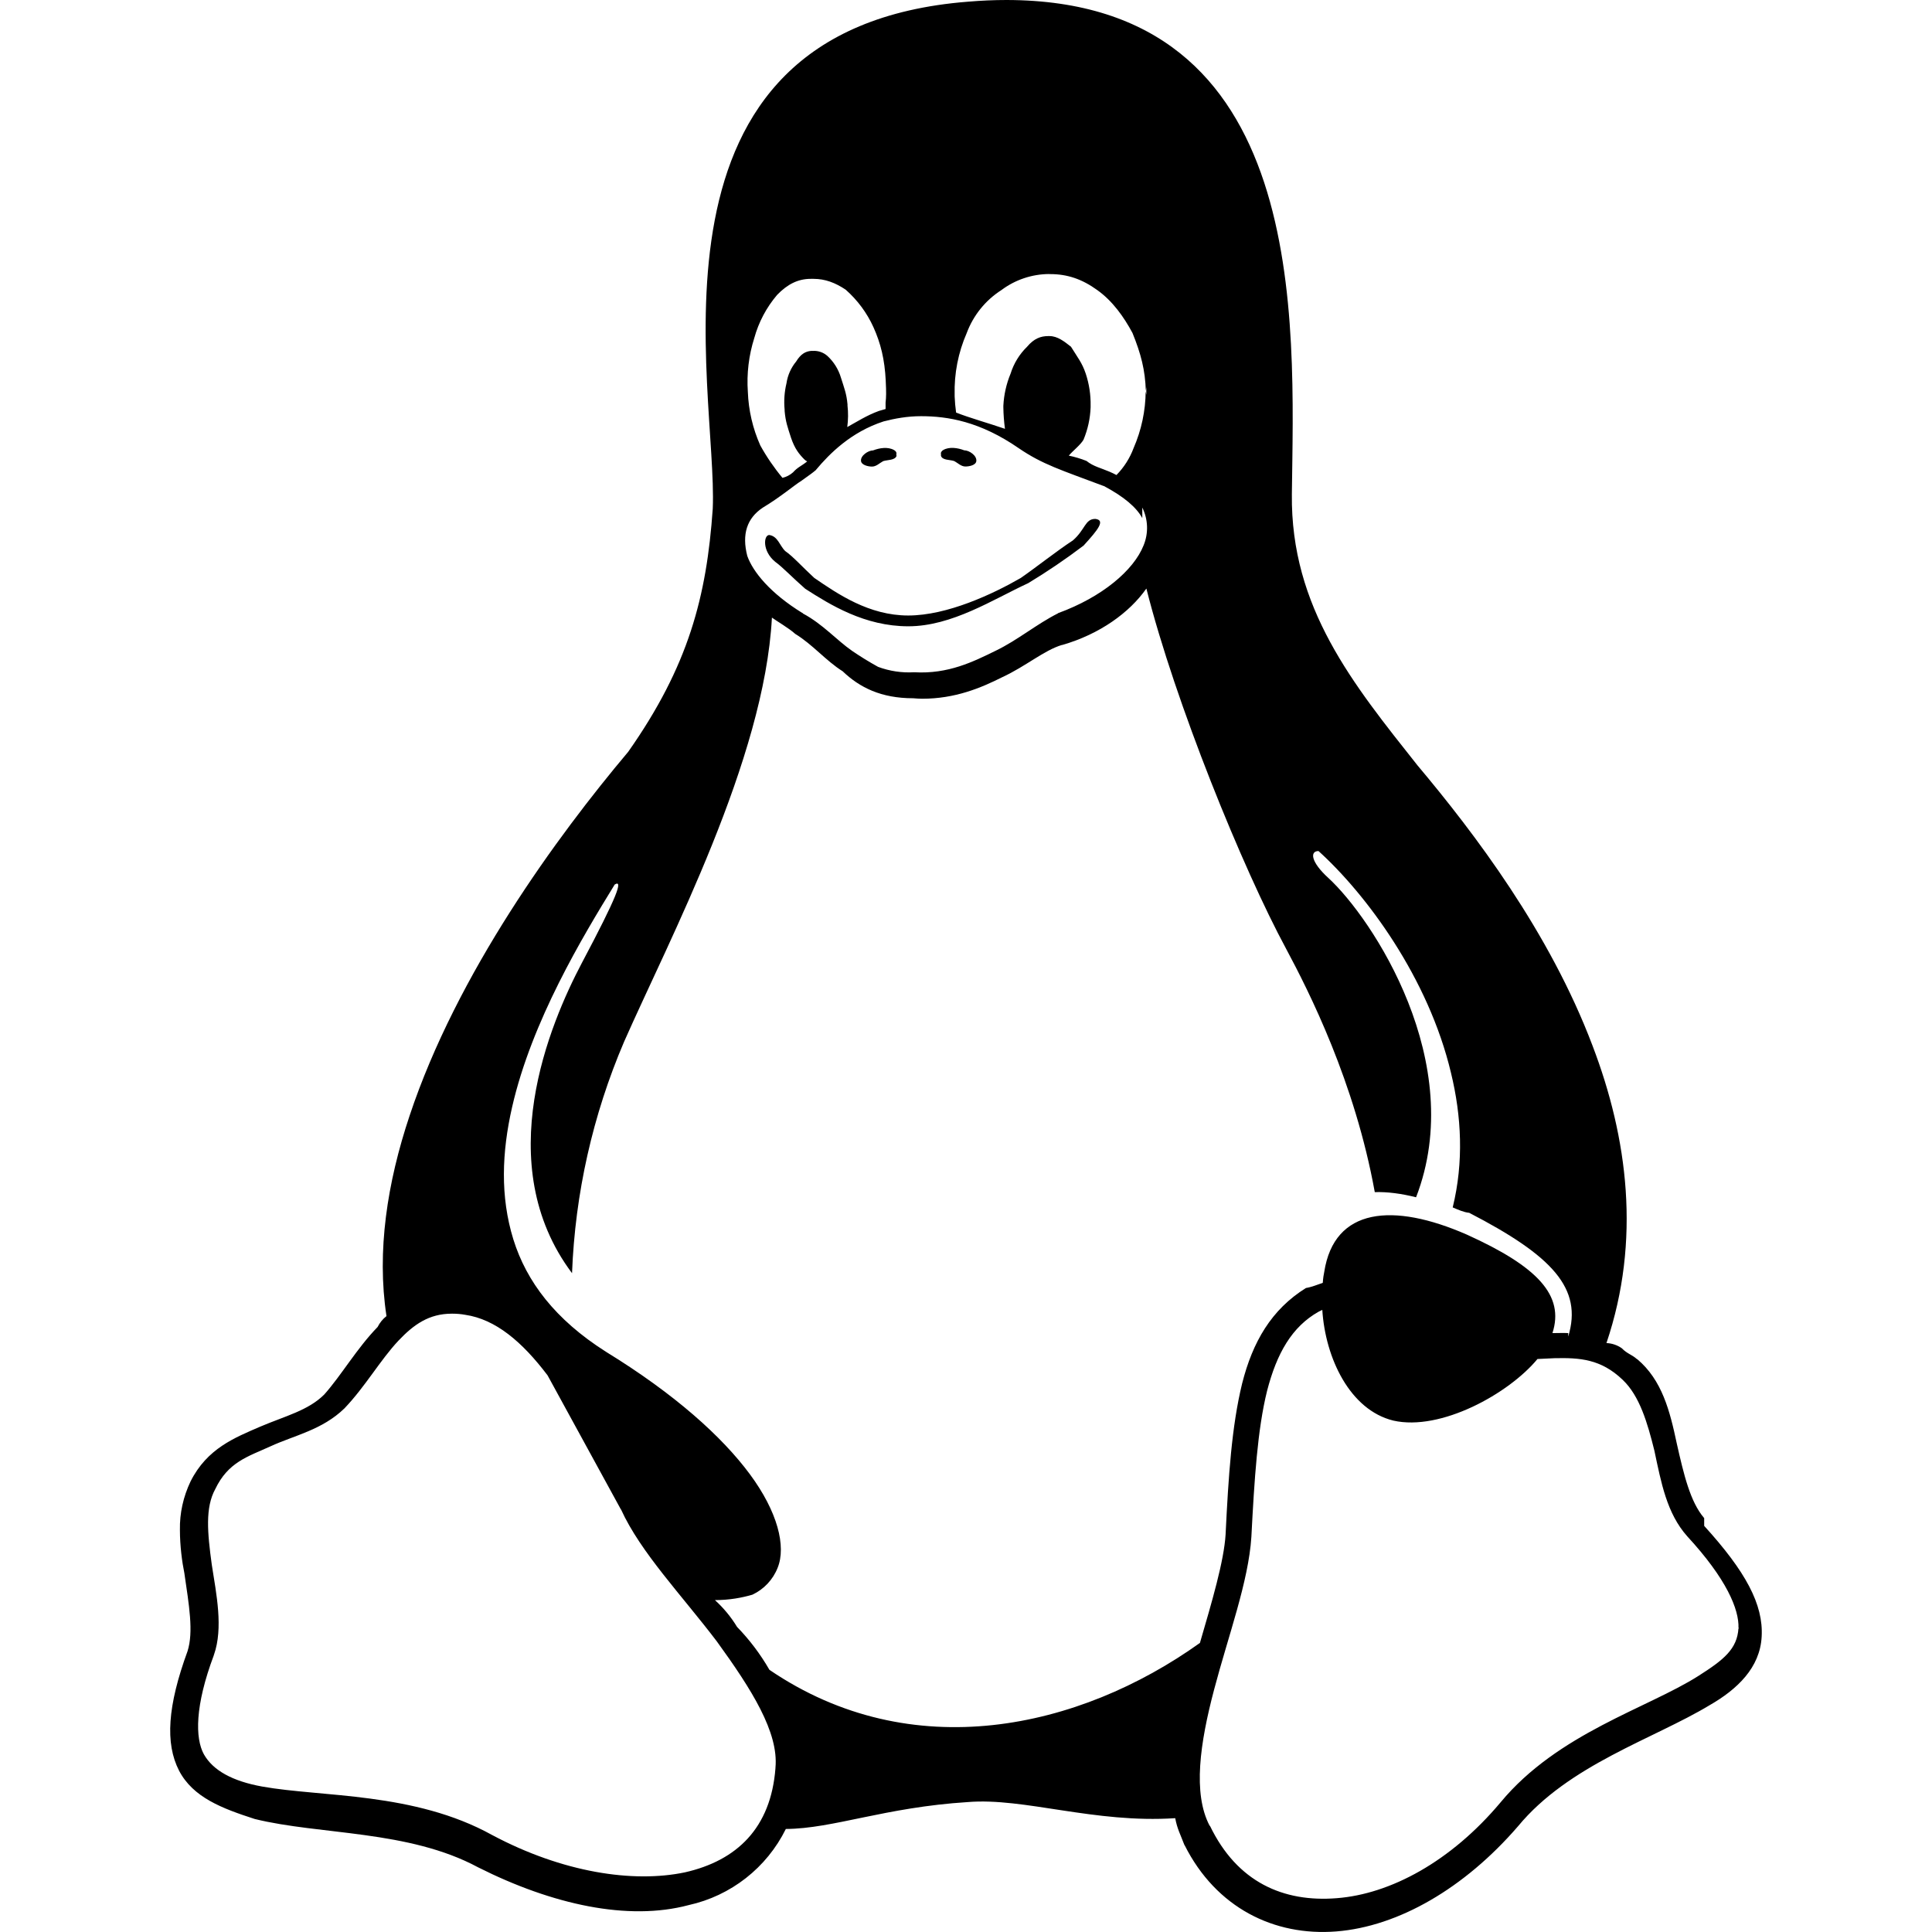
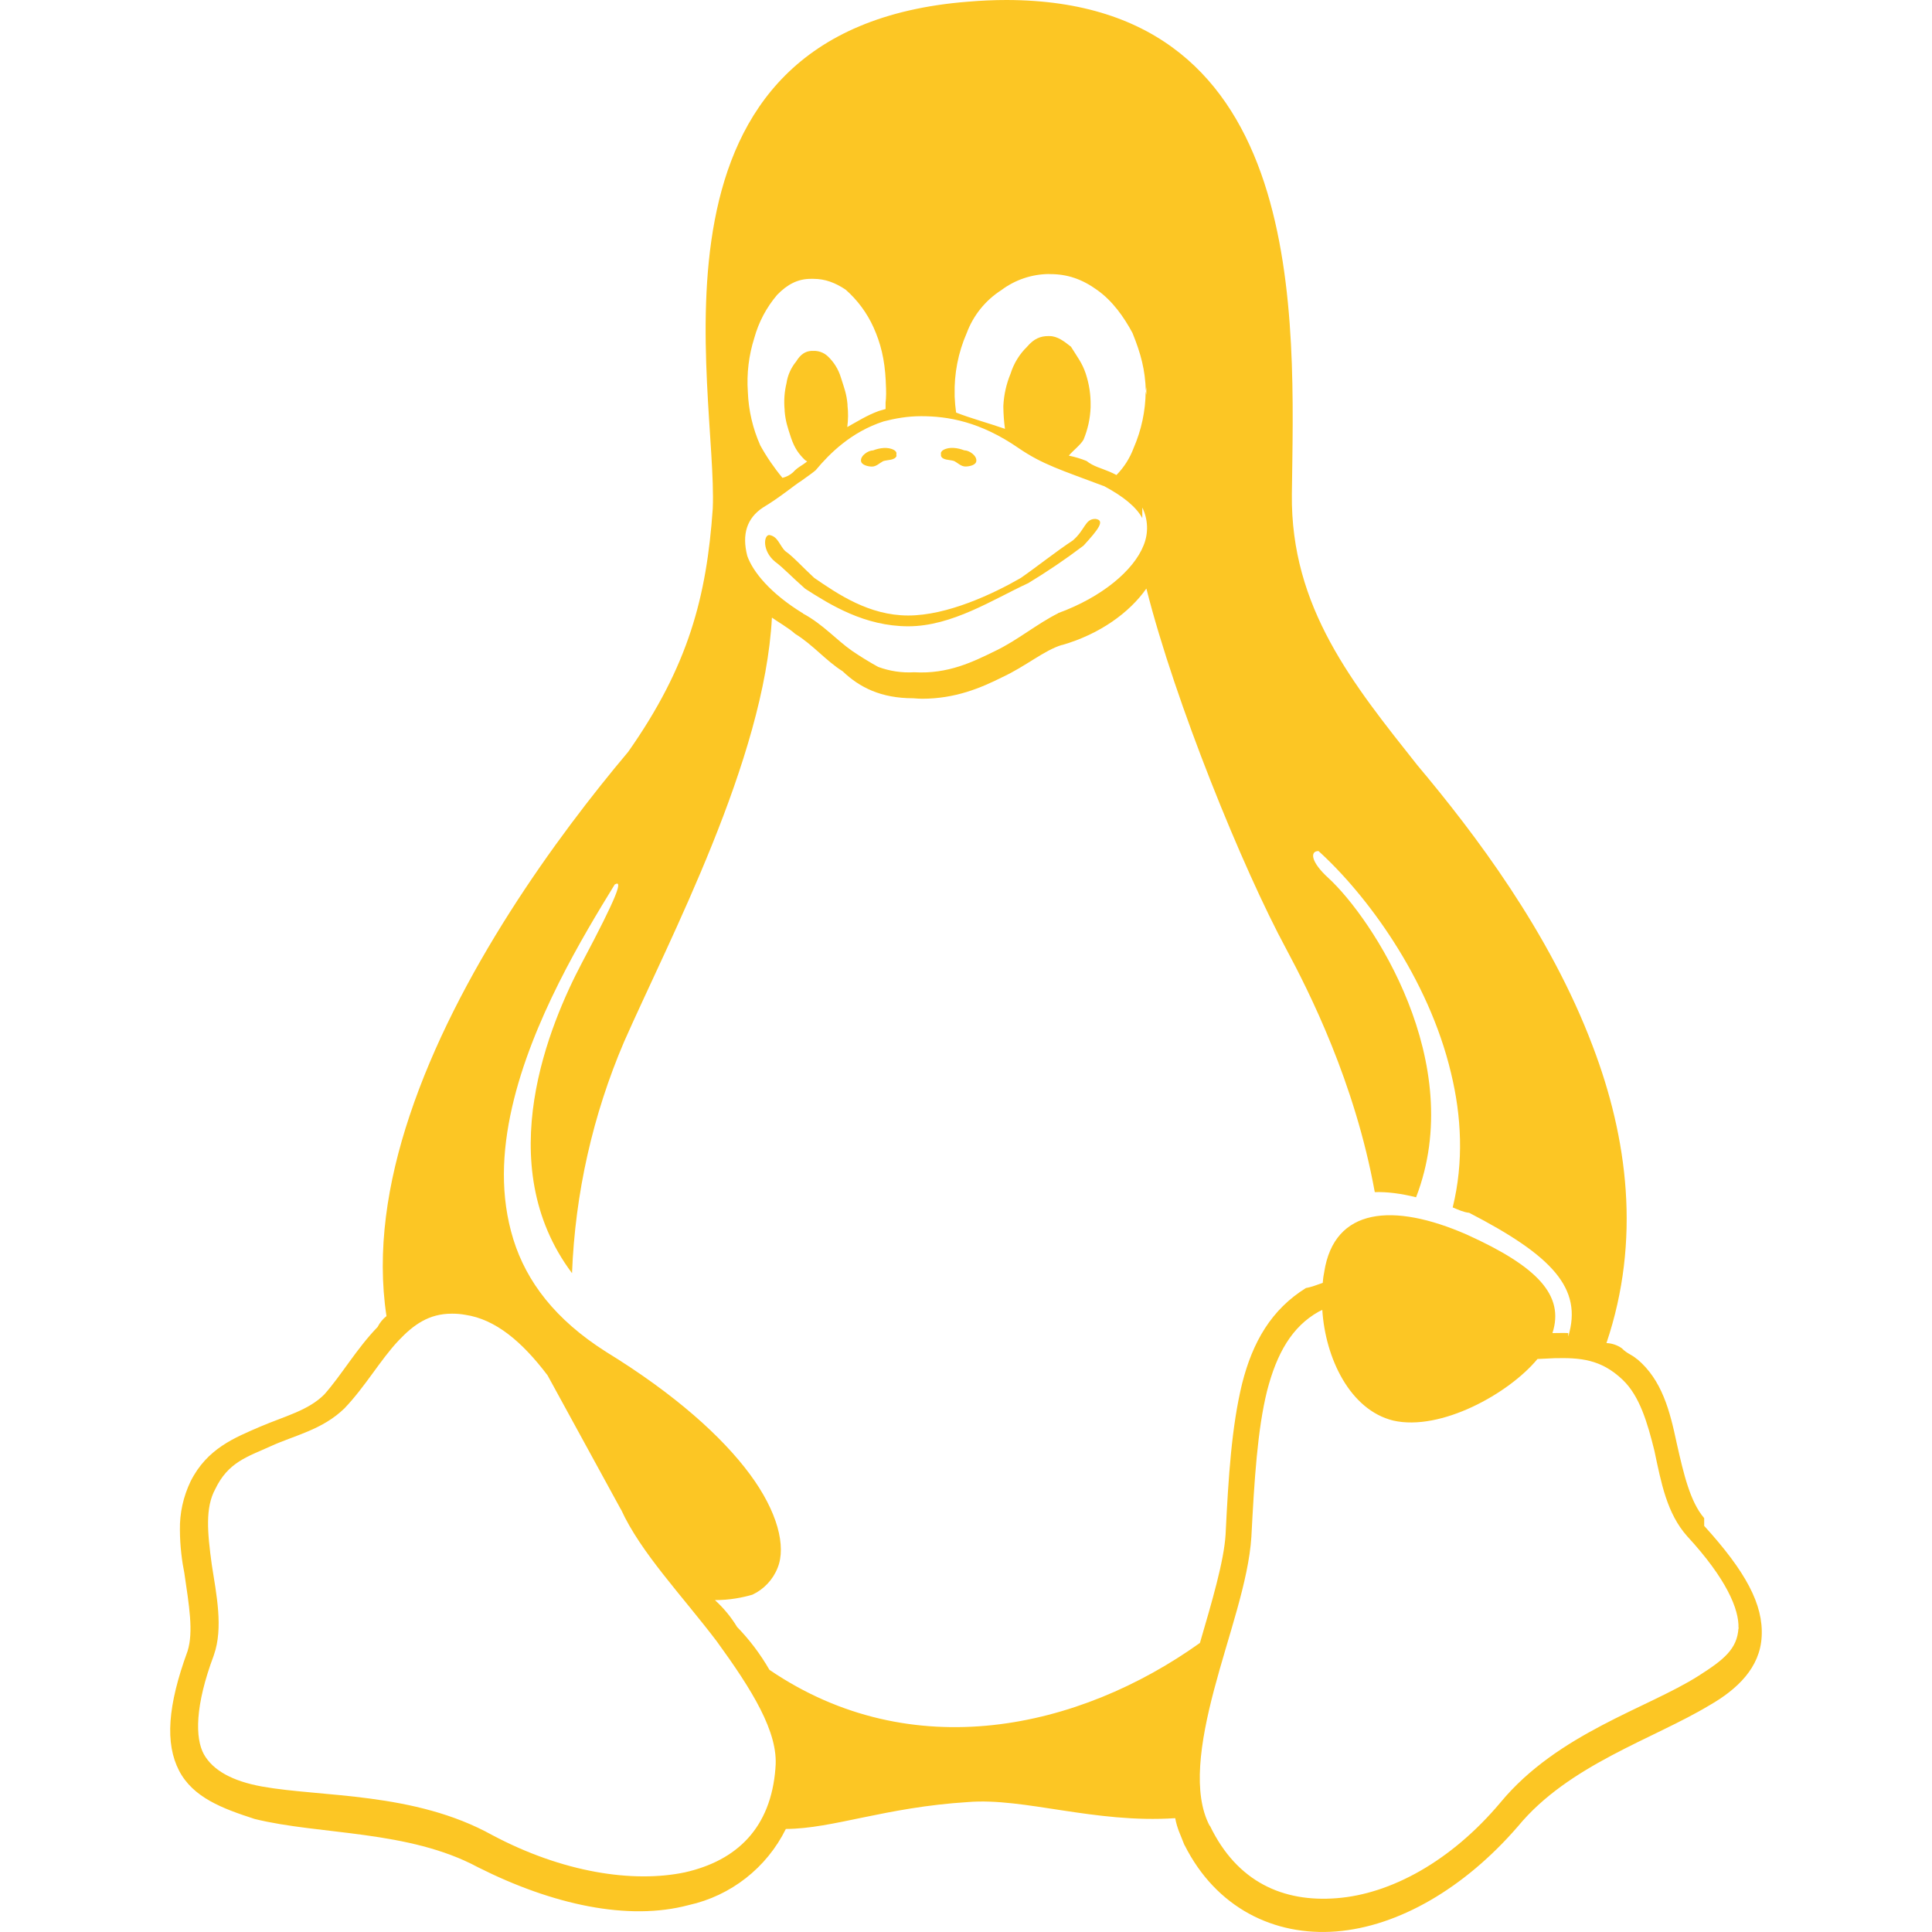
<svg xmlns="http://www.w3.org/2000/svg" width="1em" height="1em" viewBox="0 0 24 24">
-   <path fill="currentColor" d="M12.504 0q-.232 0-.48.021c-4.226.333-3.105 4.807-3.17 6.298c-.076 1.092-.3 1.953-1.05 3.02c-.885 1.051-2.127 2.75-2.716 4.521c-.278.832-.41 1.684-.287 2.489a.4.4 0 0 0-.11.135c-.26.268-.45.6-.663.839c-.199.199-.485.267-.797.4c-.313.136-.658.269-.864.68c-.09.189-.136.394-.132.602c0 .199.027.4.055.536c.058.399.116.728.04.97c-.249.68-.28 1.145-.106 1.484c.174.334.535.47.94.601c.81.2 1.91.135 2.774.6c.926.466 1.866.67 2.616.47c.526-.116.97-.464 1.208-.946c.587-.003 1.23-.269 2.26-.334c.699-.058 1.574.267 2.577.2c.025.134.063.198.114.333l.003.003c.391.778 1.113 1.132 1.884 1.071s1.592-.536 2.257-1.306c.631-.765 1.683-1.084 2.378-1.503c.348-.199.629-.469.649-.853c.023-.4-.2-.811-.714-1.376v-.097l-.003-.003c-.17-.2-.25-.535-.338-.926c-.085-.401-.182-.786-.492-1.046h-.003c-.059-.054-.123-.067-.188-.135a.36.36 0 0 0-.19-.064c.431-1.278.264-2.55-.173-3.694c-.533-1.41-1.465-2.638-2.175-3.483c-.796-1.005-1.576-1.957-1.56-3.368c.026-2.152.236-6.133-3.544-6.139m.529 3.405h.013c.213 0 .396.062.584.198c.19.135.33.332.438.533c.105.259.158.459.166.724c0-.02.006-.04.006-.06v.105l-.004-.021l-.004-.024a1.8 1.8 0 0 1-.15.706a.95.95 0 0 1-.213.335a1 1 0 0 0-.088-.042c-.104-.045-.198-.064-.284-.133a1.3 1.3 0 0 0-.22-.066c.05-.06.146-.133.183-.198q.08-.193.088-.402v-.02a1.2 1.2 0 0 0-.061-.4c-.045-.134-.101-.2-.183-.333c-.084-.066-.167-.132-.267-.132h-.016c-.093 0-.176.03-.262.132a.8.8 0 0 0-.205.334a1.2 1.2 0 0 0-.09.4v.019q.002.134.02.267c-.193-.067-.438-.135-.607-.202a2 2 0 0 1-.018-.2v-.02a1.8 1.8 0 0 1 .15-.768a1.08 1.08 0 0 1 .43-.533a1 1 0 0 1 .594-.2zm-2.962.059h.036c.142 0 .27.048.399.135c.146.129.264.288.344.465c.09.199.14.4.153.667v.004c.007.134.006.2-.002.266v.08c-.03.007-.056.018-.083.024c-.152.055-.274.135-.393.2q.018-.136.003-.267v-.015c-.012-.133-.04-.2-.082-.333a.6.6 0 0 0-.166-.267a.25.25 0 0 0-.183-.064h-.021c-.071.006-.13.04-.186.132a.55.55 0 0 0-.12.27a1 1 0 0 0-.023.33v.015c.012.135.037.2.08.334c.046.134.098.2.166.268q.014.014.034.024c-.07.057-.117.07-.176.136a.3.3 0 0 1-.131.068a2.6 2.6 0 0 1-.275-.402a1.8 1.8 0 0 1-.155-.667a1.8 1.8 0 0 1 .08-.668a1.4 1.4 0 0 1 .283-.535c.128-.133.26-.2.418-.2m1.37 1.706c.332 0 .733.065 1.216.399c.293.2.523.269 1.052.468h.003c.255.136.405.266.478.399v-.131a.57.57 0 0 1 .016.47c-.123.31-.516.643-1.063.842v.002c-.268.135-.501.333-.775.465c-.276.135-.588.292-1.012.267a1.1 1.1 0 0 1-.448-.067a4 4 0 0 1-.322-.198c-.195-.135-.363-.332-.612-.465v-.005h-.005c-.4-.246-.616-.512-.686-.71q-.104-.403.193-.6c.224-.135.38-.271.483-.336c.104-.074.143-.102.176-.131h.002v-.003c.169-.202.436-.47.839-.601c.139-.036.294-.065.466-.065zm2.8 2.142c.358 1.417 1.196 3.475 1.735 4.473c.286.534.855 1.659 1.102 3.024c.156-.005.33.018.513.064c.646-1.671-.546-3.467-1.089-3.966c-.22-.2-.232-.335-.123-.335c.59.534 1.365 1.572 1.646 2.757c.13.535.16 1.104.021 1.67c.067.028.135.06.205.067c1.032.534 1.413.938 1.23 1.537v-.043c-.06-.003-.12 0-.18 0h-.016c.151-.467-.182-.825-1.065-1.224c-.915-.4-1.646-.336-1.77.465c-.008.043-.013.066-.018.135c-.068.023-.139.053-.209.064c-.43.268-.662.669-.793 1.187c-.13.533-.17 1.156-.205 1.869v.003c-.02.334-.17.838-.319 1.35c-1.5 1.072-3.58 1.538-5.348.334a2.7 2.7 0 0 0-.402-.533a1.5 1.5 0 0 0-.275-.333c.182 0 .338-.03.465-.067a.62.62 0 0 0 .314-.334c.108-.267 0-.697-.345-1.163s-.931-.995-1.788-1.521c-.63-.4-.986-.87-1.15-1.396c-.165-.534-.143-1.085-.015-1.645c.245-1.07.873-2.11 1.274-2.763c.107-.065.037.135-.408.974c-.396.751-1.14 2.497-.122 3.854a8.1 8.1 0 0 1 .647-2.876c.564-1.278 1.743-3.504 1.836-5.268c.048.036.217.135.289.202c.218.133.38.333.59.465c.21.201.477.335.876.335q.058.005.11.006c.412 0 .73-.134.997-.268c.29-.134.52-.334.74-.4h.005c.467-.135.835-.402 1.044-.7zm2.185 8.958c.037.6.343 1.245.882 1.377c.588.134 1.434-.333 1.791-.765l.211-.01c.315-.007.577.01.847.268l.003.003c.208.199.305.53.391.876c.085.4.154.78.409 1.066c.486.527.645.906.636 1.14l.003-.007v.018l-.003-.012c-.015.262-.185.396-.498.595c-.63.401-1.746.712-2.457 1.57c-.618.737-1.37 1.14-2.036 1.191c-.664.053-1.237-.2-1.574-.898l-.005-.003c-.21-.4-.12-1.025.056-1.69c.176-.668.428-1.344.463-1.897c.037-.714.076-1.335.195-1.814c.12-.465.308-.797.641-.984l.045-.022zm-10.814.049h.01q.08 0 .157.014c.376.055.706.333 1.023.752l.91 1.664l.003.003c.243.533.754 1.064 1.189 1.637c.434.598.77 1.131.729 1.57v.006c-.057.744-.48 1.148-1.125 1.294c-.645.135-1.52.002-2.395-.464c-.968-.536-2.118-.469-2.857-.602q-.553-.1-.723-.4c-.11-.2-.113-.602.123-1.23v-.004l.002-.003c.117-.334.03-.752-.027-1.118c-.055-.401-.083-.71.043-.94c.16-.334.396-.4.69-.533c.294-.135.64-.202.915-.47h.002v-.002c.256-.268.445-.601.668-.838c.19-.201.38-.336.663-.336m7.159-9.074c-.435.201-.945.535-1.488.535c-.542 0-.97-.267-1.28-.466c-.154-.134-.28-.268-.373-.335c-.164-.134-.144-.333-.074-.333c.109.016.129.134.199.2c.096.066.215.2.36.333c.292.2.68.467 1.167.467c.485 0 1.053-.267 1.398-.466c.195-.135.445-.334.648-.467c.156-.136.149-.267.279-.267c.128.016.034.134-.147.332a8 8 0 0 1-.69.468zm-1.082-1.583V5.64c-.006-.02.013-.042.029-.05c.074-.043.18-.027.26.004c.063 0 .16.067.15.135c-.006.049-.085.066-.135.066c-.055 0-.092-.043-.141-.068c-.052-.018-.146-.008-.163-.065m-.551 0c-.02.058-.113.049-.166.066c-.047.025-.086.068-.14.068c-.05 0-.13-.02-.136-.068c-.01-.066.088-.133.15-.133c.08-.031.184-.047.259-.005c.019.009.036.03.03.05v.02h.003z" />
+   <path fill="#FCC624" d="M12.504 0q-.232 0-.48.021c-4.226.333-3.105 4.807-3.17 6.298c-.076 1.092-.3 1.953-1.05 3.02c-.885 1.051-2.127 2.75-2.716 4.521c-.278.832-.41 1.684-.287 2.489a.4.4 0 0 0-.11.135c-.26.268-.45.6-.663.839c-.199.199-.485.267-.797.4c-.313.136-.658.269-.864.68c-.09.189-.136.394-.132.602c0 .199.027.4.055.536c.058.399.116.728.04.97c-.249.68-.28 1.145-.106 1.484c.174.334.535.47.94.601c.81.2 1.91.135 2.774.6c.926.466 1.866.67 2.616.47c.526-.116.97-.464 1.208-.946c.587-.003 1.23-.269 2.26-.334c.699-.058 1.574.267 2.577.2c.025.134.063.198.114.333l.003.003c.391.778 1.113 1.132 1.884 1.071s1.592-.536 2.257-1.306c.631-.765 1.683-1.084 2.378-1.503c.348-.199.629-.469.649-.853c.023-.4-.2-.811-.714-1.376v-.097l-.003-.003c-.17-.2-.25-.535-.338-.926c-.085-.401-.182-.786-.492-1.046h-.003c-.059-.054-.123-.067-.188-.135a.36.36 0 0 0-.19-.064c.431-1.278.264-2.55-.173-3.694c-.533-1.41-1.465-2.638-2.175-3.483c-.796-1.005-1.576-1.957-1.56-3.368c.026-2.152.236-6.133-3.544-6.139m.529 3.405h.013c.213 0 .396.062.584.198c.19.135.33.332.438.533c.105.259.158.459.166.724c0-.02.006-.04.006-.06v.105l-.004-.021l-.004-.024a1.8 1.8 0 0 1-.15.706a.95.95 0 0 1-.213.335a1 1 0 0 0-.088-.042c-.104-.045-.198-.064-.284-.133a1.3 1.3 0 0 0-.22-.066c.05-.06.146-.133.183-.198q.08-.193.088-.402v-.02a1.2 1.2 0 0 0-.061-.4c-.045-.134-.101-.2-.183-.333c-.084-.066-.167-.132-.267-.132h-.016c-.093 0-.176.03-.262.132a.8.8 0 0 0-.205.334a1.2 1.2 0 0 0-.09.4v.019q.002.134.02.267c-.193-.067-.438-.135-.607-.202a2 2 0 0 1-.018-.2v-.02a1.8 1.8 0 0 1 .15-.768a1.08 1.08 0 0 1 .43-.533a1 1 0 0 1 .594-.2zm-2.962.059h.036c.142 0 .27.048.399.135c.146.129.264.288.344.465c.09.199.14.4.153.667v.004c.007.134.006.2-.002.266v.08c-.03.007-.056.018-.083.024c-.152.055-.274.135-.393.2q.018-.136.003-.267v-.015c-.012-.133-.04-.2-.082-.333a.6.6 0 0 0-.166-.267a.25.25 0 0 0-.183-.064h-.021c-.071.006-.13.04-.186.132a.55.55 0 0 0-.12.27a1 1 0 0 0-.023.33v.015c.012.135.037.2.08.334c.046.134.098.2.166.268q.014.014.034.024c-.07.057-.117.07-.176.136a.3.3 0 0 1-.131.068a2.6 2.6 0 0 1-.275-.402a1.8 1.8 0 0 1-.155-.667a1.8 1.8 0 0 1 .08-.668a1.4 1.4 0 0 1 .283-.535c.128-.133.26-.2.418-.2m1.37 1.706c.332 0 .733.065 1.216.399c.293.2.523.269 1.052.468h.003c.255.136.405.266.478.399v-.131a.57.57 0 0 1 .016.47c-.123.31-.516.643-1.063.842v.002c-.268.135-.501.333-.775.465c-.276.135-.588.292-1.012.267a1.1 1.1 0 0 1-.448-.067a4 4 0 0 1-.322-.198c-.195-.135-.363-.332-.612-.465v-.005h-.005c-.4-.246-.616-.512-.686-.71q-.104-.403.193-.6c.224-.135.38-.271.483-.336c.104-.074.143-.102.176-.131h.002v-.003c.169-.202.436-.47.839-.601c.139-.036.294-.065.466-.065zm2.8 2.142c.358 1.417 1.196 3.475 1.735 4.473c.286.534.855 1.659 1.102 3.024c.156-.005.33.018.513.064c.646-1.671-.546-3.467-1.089-3.966c-.22-.2-.232-.335-.123-.335c.59.534 1.365 1.572 1.646 2.757c.13.535.16 1.104.021 1.67c.067.028.135.06.205.067c1.032.534 1.413.938 1.23 1.537v-.043c-.06-.003-.12 0-.18 0h-.016c.151-.467-.182-.825-1.065-1.224c-.915-.4-1.646-.336-1.77.465c-.008.043-.013.066-.018.135c-.068.023-.139.053-.209.064c-.43.268-.662.669-.793 1.187c-.13.533-.17 1.156-.205 1.869v.003c-.02.334-.17.838-.319 1.35c-1.5 1.072-3.58 1.538-5.348.334a2.7 2.7 0 0 0-.402-.533a1.5 1.5 0 0 0-.275-.333c.182 0 .338-.03.465-.067a.62.62 0 0 0 .314-.334c.108-.267 0-.697-.345-1.163s-.931-.995-1.788-1.521c-.63-.4-.986-.87-1.15-1.396c-.165-.534-.143-1.085-.015-1.645c.245-1.07.873-2.11 1.274-2.763c.107-.065.037.135-.408.974c-.396.751-1.14 2.497-.122 3.854a8.1 8.1 0 0 1 .647-2.876c.564-1.278 1.743-3.504 1.836-5.268c.048.036.217.135.289.202c.218.133.38.333.59.465c.21.201.477.335.876.335q.058.005.11.006c.412 0 .73-.134.997-.268c.29-.134.52-.334.74-.4h.005c.467-.135.835-.402 1.044-.7zm2.185 8.958c.037.6.343 1.245.882 1.377c.588.134 1.434-.333 1.791-.765l.211-.01c.315-.007.577.01.847.268l.003.003c.208.199.305.53.391.876c.085.4.154.78.409 1.066c.486.527.645.906.636 1.14l.003-.007v.018l-.003-.012c-.015.262-.185.396-.498.595c-.63.401-1.746.712-2.457 1.57c-.618.737-1.37 1.14-2.036 1.191c-.664.053-1.237-.2-1.574-.898l-.005-.003c-.21-.4-.12-1.025.056-1.69c.176-.668.428-1.344.463-1.897c.037-.714.076-1.335.195-1.814c.12-.465.308-.797.641-.984l.045-.022zm-10.814.049h.01q.08 0 .157.014c.376.055.706.333 1.023.752l.91 1.664l.003.003c.243.533.754 1.064 1.189 1.637c.434.598.77 1.131.729 1.57v.006c-.057.744-.48 1.148-1.125 1.294c-.645.135-1.52.002-2.395-.464c-.968-.536-2.118-.469-2.857-.602q-.553-.1-.723-.4c-.11-.2-.113-.602.123-1.23v-.004l.002-.003c.117-.334.03-.752-.027-1.118c-.055-.401-.083-.71.043-.94c.16-.334.396-.4.69-.533c.294-.135.64-.202.915-.47h.002v-.002c.256-.268.445-.601.668-.838c.19-.201.38-.336.663-.336m7.159-9.074c-.435.201-.945.535-1.488.535c-.542 0-.97-.267-1.28-.466c-.154-.134-.28-.268-.373-.335c-.164-.134-.144-.333-.074-.333c.109.016.129.134.199.2c.096.066.215.2.36.333c.292.2.68.467 1.167.467c.485 0 1.053-.267 1.398-.466c.195-.135.445-.334.648-.467c.156-.136.149-.267.279-.267c.128.016.034.134-.147.332a8 8 0 0 1-.69.468zm-1.082-1.583V5.64c-.006-.02.013-.042.029-.05c.074-.043.18-.027.26.004c.063 0 .16.067.15.135c-.006.049-.085.066-.135.066c-.055 0-.092-.043-.141-.068c-.052-.018-.146-.008-.163-.065m-.551 0c-.02.058-.113.049-.166.066c-.047.025-.086.068-.14.068c-.05 0-.13-.02-.136-.068c-.01-.066.088-.133.15-.133c.08-.031.184-.047.259-.005c.019.009.036.03.03.05v.02h.003z" />
</svg>
